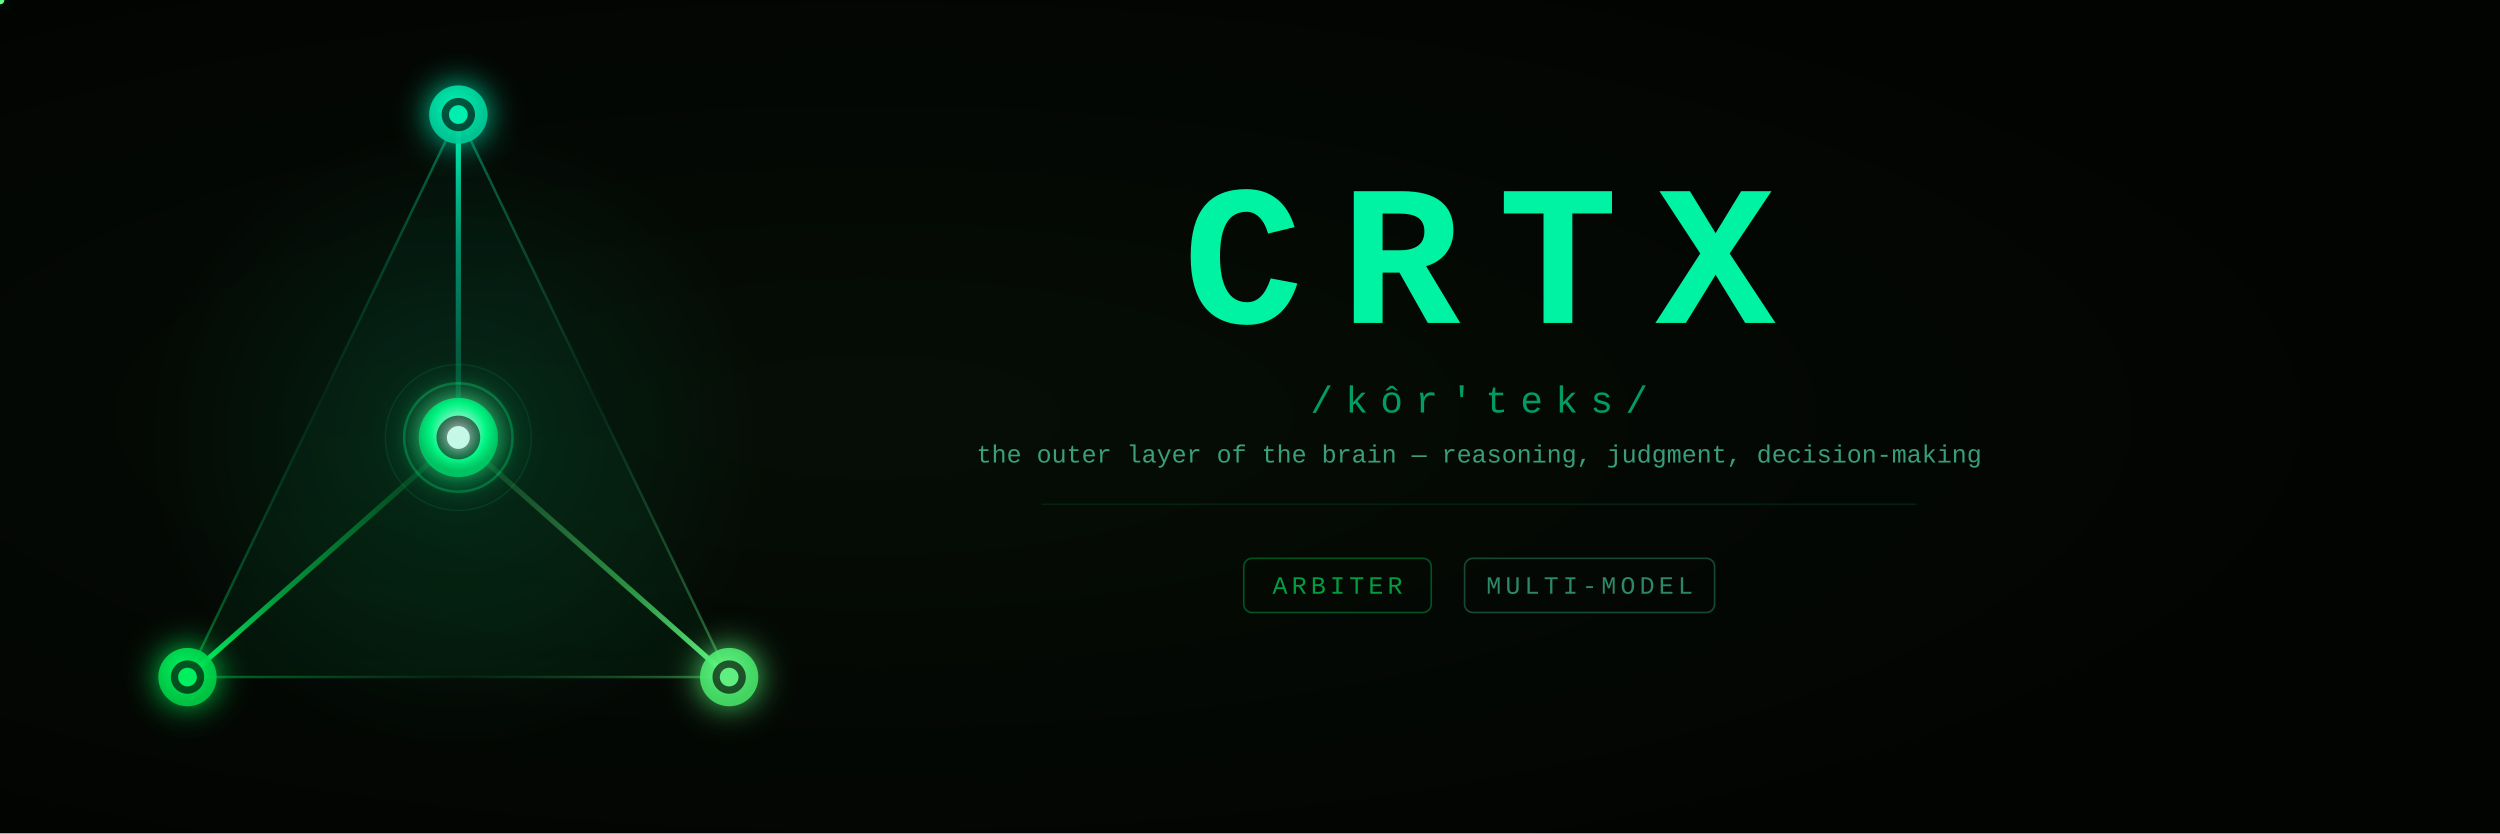
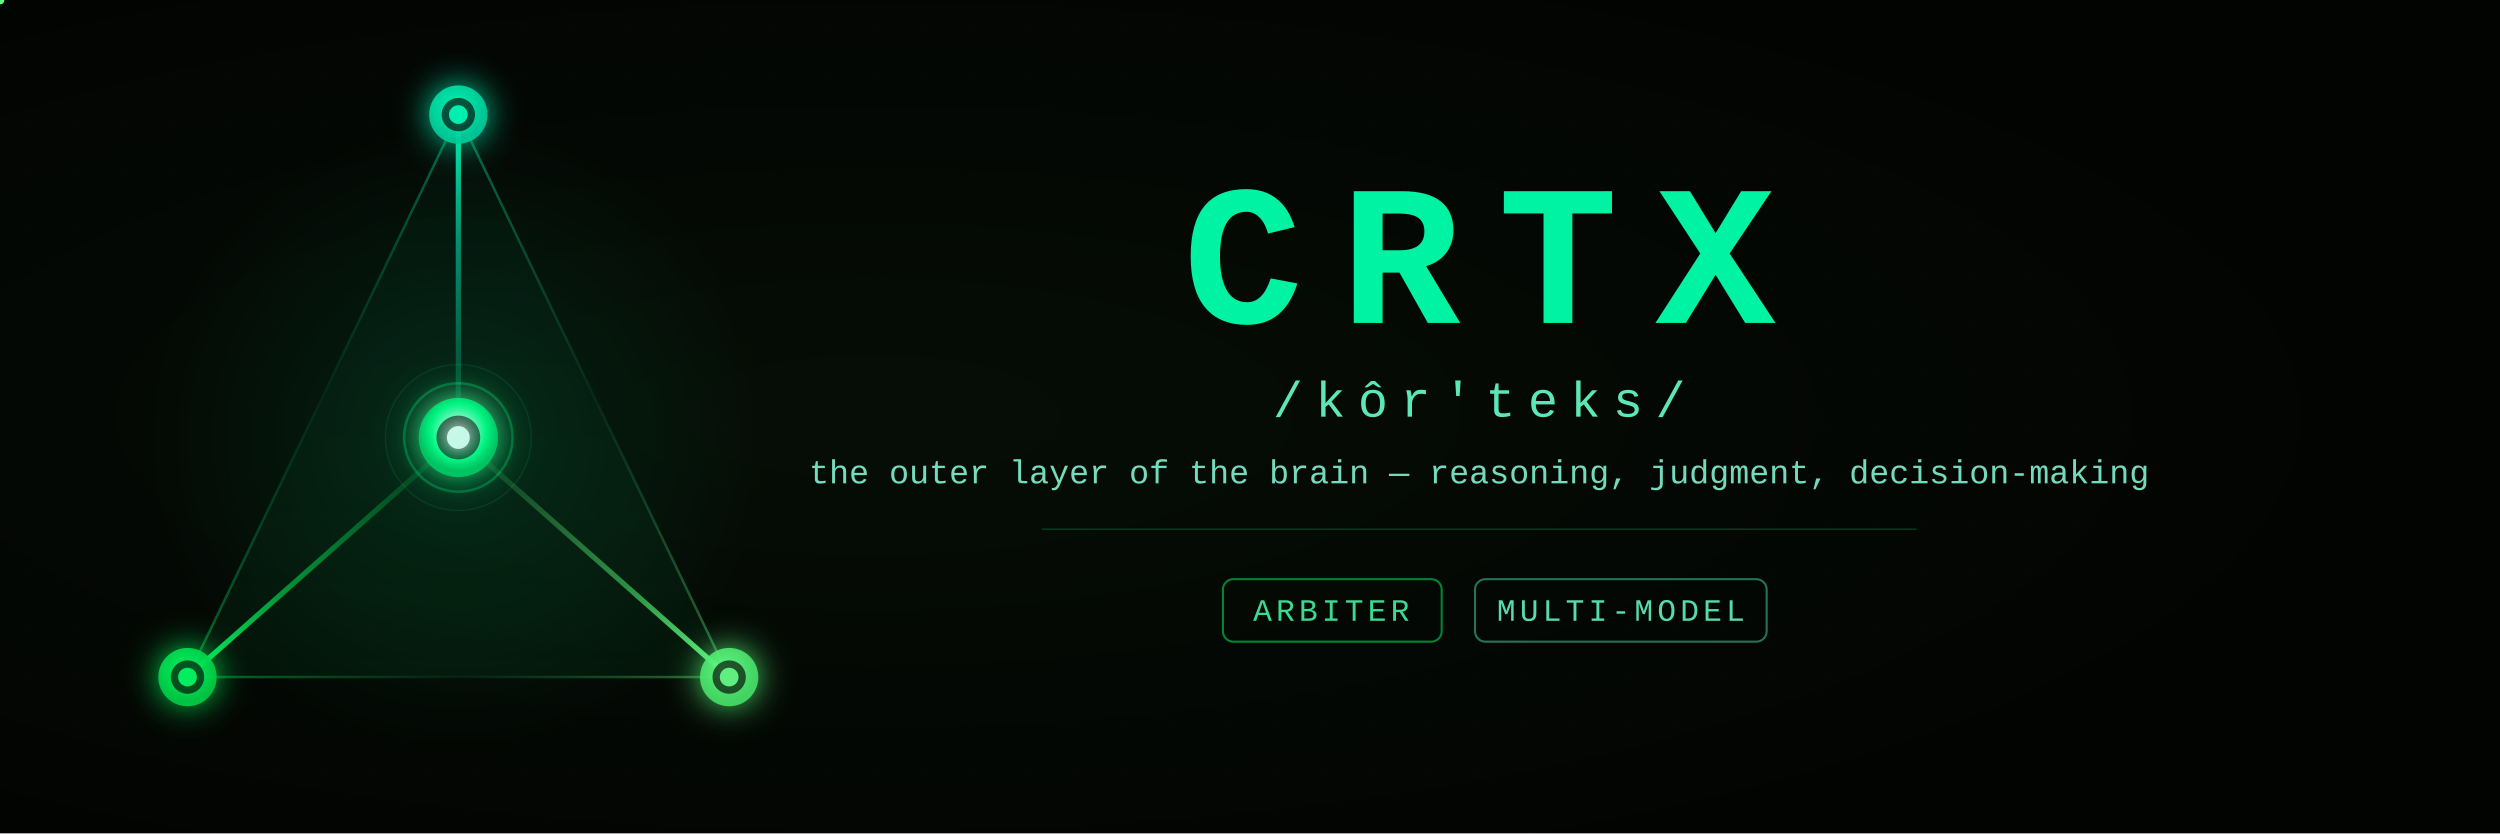
<svg xmlns="http://www.w3.org/2000/svg" viewBox="0 0 1200 400" width="1200" height="400">
  <defs>
    <radialGradient id="bgW" cx="35%" cy="50%" r="60%">
      <stop offset="0%" stop-color="#060d06" />
      <stop offset="100%" stop-color="#020402" />
    </radialGradient>
    <pattern id="dotsW" width="24" height="24" patternUnits="userSpaceOnUse">
      <circle cx="12" cy="12" r="0.3" fill="#0d1a0d" opacity="0.5" />
    </pattern>
    <filter id="gW" x="-60%" y="-60%" width="220%" height="220%">
      <feGaussianBlur stdDeviation="4" />
      <feComposite in="SourceGraphic" />
    </filter>
    <filter id="gW2" x="-80%" y="-80%" width="260%" height="260%">
      <feGaussianBlur stdDeviation="8" result="b" />
      <feMerge>
        <feMergeNode in="b" />
        <feMergeNode in="SourceGraphic" />
      </feMerge>
    </filter>
    <filter id="gW3" x="-100%" y="-100%" width="300%" height="300%">
      <feGaussianBlur stdDeviation="14" result="b" />
      <feMerge>
        <feMergeNode in="b" />
        <feMergeNode in="SourceGraphic" />
      </feMerge>
    </filter>
    <radialGradient id="nW1" cx="45%" cy="38%" r="55%">
      <stop offset="0%" stop-color="#00ffbb" />
      <stop offset="100%" stop-color="#00cc99" />
    </radialGradient>
    <radialGradient id="nW2" cx="45%" cy="38%" r="55%">
      <stop offset="0%" stop-color="#00ff66" />
      <stop offset="100%" stop-color="#00cc44" />
    </radialGradient>
    <radialGradient id="nW3" cx="45%" cy="38%" r="55%">
      <stop offset="0%" stop-color="#66ff88" />
      <stop offset="100%" stop-color="#44dd66" />
    </radialGradient>
    <linearGradient id="lW1" x1="220" y1="55" x2="220" y2="210" gradientUnits="userSpaceOnUse">
      <stop offset="0%" stop-color="#00ffbb" stop-opacity="1" />
      <stop offset="40%" stop-color="#00ddaa" stop-opacity="0.6" />
      <stop offset="100%" stop-color="#00ffbb" stop-opacity="0.05" />
    </linearGradient>
    <linearGradient id="lW2" x1="90" y1="325" x2="210" y2="215" gradientUnits="userSpaceOnUse">
      <stop offset="0%" stop-color="#00ff66" stop-opacity="1" />
      <stop offset="40%" stop-color="#00dd55" stop-opacity="0.6" />
      <stop offset="100%" stop-color="#00ff66" stop-opacity="0.05" />
    </linearGradient>
    <linearGradient id="lW3" x1="350" y1="325" x2="230" y2="215" gradientUnits="userSpaceOnUse">
      <stop offset="0%" stop-color="#66ff88" stop-opacity="1" />
      <stop offset="40%" stop-color="#44dd66" stop-opacity="0.6" />
      <stop offset="100%" stop-color="#66ff88" stop-opacity="0.05" />
    </linearGradient>
    <linearGradient id="eW1" x1="220" y1="55" x2="90" y2="325" gradientUnits="userSpaceOnUse">
      <stop offset="0%" stop-color="#00ffbb" stop-opacity="0.4" />
      <stop offset="50%" stop-color="#00cc88" stop-opacity="0.06" />
      <stop offset="100%" stop-color="#00ff66" stop-opacity="0.4" />
    </linearGradient>
    <linearGradient id="eW2" x1="90" y1="325" x2="350" y2="325" gradientUnits="userSpaceOnUse">
      <stop offset="0%" stop-color="#00ff66" stop-opacity="0.4" />
      <stop offset="50%" stop-color="#33dd66" stop-opacity="0.06" />
      <stop offset="100%" stop-color="#66ff88" stop-opacity="0.4" />
    </linearGradient>
    <linearGradient id="eW3" x1="350" y1="325" x2="220" y2="55" gradientUnits="userSpaceOnUse">
      <stop offset="0%" stop-color="#66ff88" stop-opacity="0.4" />
      <stop offset="50%" stop-color="#33dd88" stop-opacity="0.06" />
      <stop offset="100%" stop-color="#00ffbb" stop-opacity="0.4" />
    </linearGradient>
    <radialGradient id="arbW" cx="50%" cy="42%" r="50%">
      <stop offset="0%" stop-color="#ffffff" />
      <stop offset="30%" stop-color="#88ffcc" />
      <stop offset="70%" stop-color="#00ff88" />
      <stop offset="100%" stop-color="#00cc66" />
    </radialGradient>
    <radialGradient id="arbWG" cx="50%" cy="50%" r="50%">
      <stop offset="0%" stop-color="#00ff99" stop-opacity="0.25" />
      <stop offset="100%" stop-color="#00ff99" stop-opacity="0" />
    </radialGradient>
    <linearGradient id="tfW" x1="220" y1="55" x2="220" y2="325" gradientUnits="userSpaceOnUse">
      <stop offset="0%" stop-color="#00ffbb" stop-opacity="0.02" />
      <stop offset="100%" stop-color="#00ff66" stop-opacity="0.05" />
    </linearGradient>
  </defs>
  <rect width="1200" height="400" fill="url(#bgW)" />
  <rect width="1200" height="400" fill="url(#dotsW)" opacity="0.35" />
  <circle cx="220" cy="210" r="150" fill="url(#arbWG)" opacity="0.4" />
  <polygon points="220,55 90,325 350,325" fill="url(#tfW)" />
  <line x1="220" y1="55" x2="90" y2="325" stroke="url(#eW1)" stroke-width="1.2" />
  <line x1="90" y1="325" x2="350" y2="325" stroke="url(#eW2)" stroke-width="1.2" />
  <line x1="350" y1="325" x2="220" y2="55" stroke="url(#eW3)" stroke-width="1.2" />
  <line x1="220" y1="55" x2="220" y2="210" stroke="url(#lW1)" stroke-width="2.5" stroke-linecap="round" />
  <line x1="90" y1="325" x2="220" y2="210" stroke="url(#lW2)" stroke-width="2.5" stroke-linecap="round" />
  <line x1="350" y1="325" x2="220" y2="210" stroke="url(#lW3)" stroke-width="2.5" stroke-linecap="round" />
  <circle r="2" fill="#00ffbb" filter="url(#gW)">
    <animate attributeName="cx" values="220;220" dur="2s" repeatCount="indefinite" />
    <animate attributeName="cy" values="72;198" dur="2s" repeatCount="indefinite" />
    <animate attributeName="opacity" values="1;0.3;0" dur="2s" repeatCount="indefinite" />
  </circle>
  <circle r="2" fill="#00ff66" filter="url(#gW)">
    <animate attributeName="cx" values="100;212" dur="2.3s" repeatCount="indefinite" />
    <animate attributeName="cy" values="317;215" dur="2.3s" repeatCount="indefinite" />
    <animate attributeName="opacity" values="1;0.3;0" dur="2.3s" repeatCount="indefinite" />
  </circle>
  <circle r="2" fill="#66ff88" filter="url(#gW)">
    <animate attributeName="cx" values="340;228" dur="2.1s" repeatCount="indefinite" />
    <animate attributeName="cy" values="317;215" dur="2.1s" repeatCount="indefinite" />
    <animate attributeName="opacity" values="1;0.3;0" dur="2.1s" repeatCount="indefinite" />
  </circle>
  <circle cx="220" cy="55" r="14" fill="url(#nW1)" filter="url(#gW2)" opacity="0.95" />
  <circle cx="220" cy="55" r="8" fill="#020402" opacity="0.65" />
  <circle cx="220" cy="55" r="4.5" fill="#00ffbb" opacity="0.9" />
  <circle cx="90" cy="325" r="14" fill="url(#nW2)" filter="url(#gW2)" opacity="0.95" />
  <circle cx="90" cy="325" r="8" fill="#020402" opacity="0.65" />
  <circle cx="90" cy="325" r="4.5" fill="#00ff66" opacity="0.9" />
  <circle cx="350" cy="325" r="14" fill="url(#nW3)" filter="url(#gW2)" opacity="0.95" />
  <circle cx="350" cy="325" r="8" fill="#020402" opacity="0.65" />
  <circle cx="350" cy="325" r="4.5" fill="#66ff88" opacity="0.9" />
  <circle cx="220" cy="210" r="35" fill="none" stroke="#00ff99" stroke-width="0.6" opacity="0.1" filter="url(#gW3)" />
  <circle cx="220" cy="210" r="26" fill="none" stroke="#00ff88" stroke-width="1.2" opacity="0.28" filter="url(#gW2)" />
  <circle cx="220" cy="210" r="19" fill="url(#arbW)" filter="url(#gW2)" opacity="0.95" />
  <circle cx="220" cy="210" r="10.5" fill="#020402" opacity="0.6" />
  <circle cx="220" cy="210" r="5.5" fill="#ccffee" opacity="0.95" filter="url(#gW)" />
  <circle cx="220" cy="210" r="19" fill="none" stroke="#00ffaa" stroke-width="1.2" opacity="0">
    <animate attributeName="r" values="19;38" dur="2.5s" repeatCount="indefinite" />
    <animate attributeName="opacity" values="0.45;0" dur="2.5s" repeatCount="indefinite" />
  </circle>
  <circle cx="220" cy="210" r="19" fill="none" stroke="#00ff88" stroke-width="0.8" opacity="0">
    <animate attributeName="r" values="19;48" dur="2.5s" begin="0.8s" repeatCount="indefinite" />
    <animate attributeName="opacity" values="0.25;0" dur="2.5s" begin="0.8s" repeatCount="indefinite" />
  </circle>
  <text x="710" y="155" text-anchor="middle" font-family="'SF Mono','Fira Code','JetBrains Mono','Courier New',monospace" font-size="96" font-weight="700" letter-spacing="18" fill="#00ffaa" opacity="0.95">CRTX</text>
-   <text x="710" y="198" text-anchor="middle" font-family="'SF Mono','Fira Code','JetBrains Mono','Courier New',monospace" font-size="18" font-weight="400" letter-spacing="6" fill="#00cc88" opacity="0.75">/kôr'teks/</text>
-   <text x="710" y="222" text-anchor="middle" font-family="'SF Mono','Fira Code','JetBrains Mono','Courier New',monospace" font-size="12" font-weight="300" fill="#55eebb" opacity="0.65">the outer layer of the brain — reasoning, judgment, decision-making</text>
-   <line x1="500" y1="242" x2="920" y2="242" stroke="#00ff88" stroke-width="0.5" opacity="0.15" />
-   <rect x="597" y="268" width="90" height="26" rx="4" fill="none" stroke="#00ff66" stroke-width="0.8" opacity="0.3" />
-   <text x="642" y="285" text-anchor="middle" font-family="'SF Mono','Fira Code','JetBrains Mono','Courier New',monospace" font-size="12" font-weight="400" letter-spacing="2" fill="#00ff66" opacity="0.6">ARBITER</text>
-   <rect x="703" y="268" width="120" height="26" rx="4" fill="none" stroke="#44ddaa" stroke-width="0.8" opacity="0.3" />
-   <text x="763" y="285" text-anchor="middle" font-family="'SF Mono','Fira Code','JetBrains Mono','Courier New',monospace" font-size="12" font-weight="400" letter-spacing="2" fill="#44ddaa" opacity="0.6">MULTI-MODEL</text>
+   <text x="710" y="200" text-anchor="middle" font-family="'SF Mono','Fira Code','JetBrains Mono','Courier New',monospace" font-size="24" font-weight="400" letter-spacing="6" fill="#66ffcc" opacity="0.9">/kôr'teks/</text>
+   <text x="710" y="232" text-anchor="middle" font-family="'SF Mono','Fira Code','JetBrains Mono','Courier New',monospace" font-size="16" font-weight="400" fill="#88ffdd" opacity="0.85">the outer layer of the brain — reasoning, judgment, decision-making</text>
+   <line x1="500" y1="254" x2="920" y2="254" stroke="#00ff88" stroke-width="0.6" opacity="0.25" />
+   <rect x="587" y="278" width="105" height="30" rx="5" fill="none" stroke="#00ff66" stroke-width="1" opacity="0.5" />
+   <text x="639" y="298" text-anchor="middle" font-family="'SF Mono','Fira Code','JetBrains Mono','Courier New',monospace" font-size="15" font-weight="500" letter-spacing="2" fill="#44ffaa" opacity="0.85">ARBITER</text>
+   <rect x="708" y="278" width="140" height="30" rx="5" fill="none" stroke="#44ddaa" stroke-width="1" opacity="0.5" />
+   <text x="778" y="298" text-anchor="middle" font-family="'SF Mono','Fira Code','JetBrains Mono','Courier New',monospace" font-size="15" font-weight="500" letter-spacing="2" fill="#66ffcc" opacity="0.85">MULTI-MODEL</text>
</svg>
